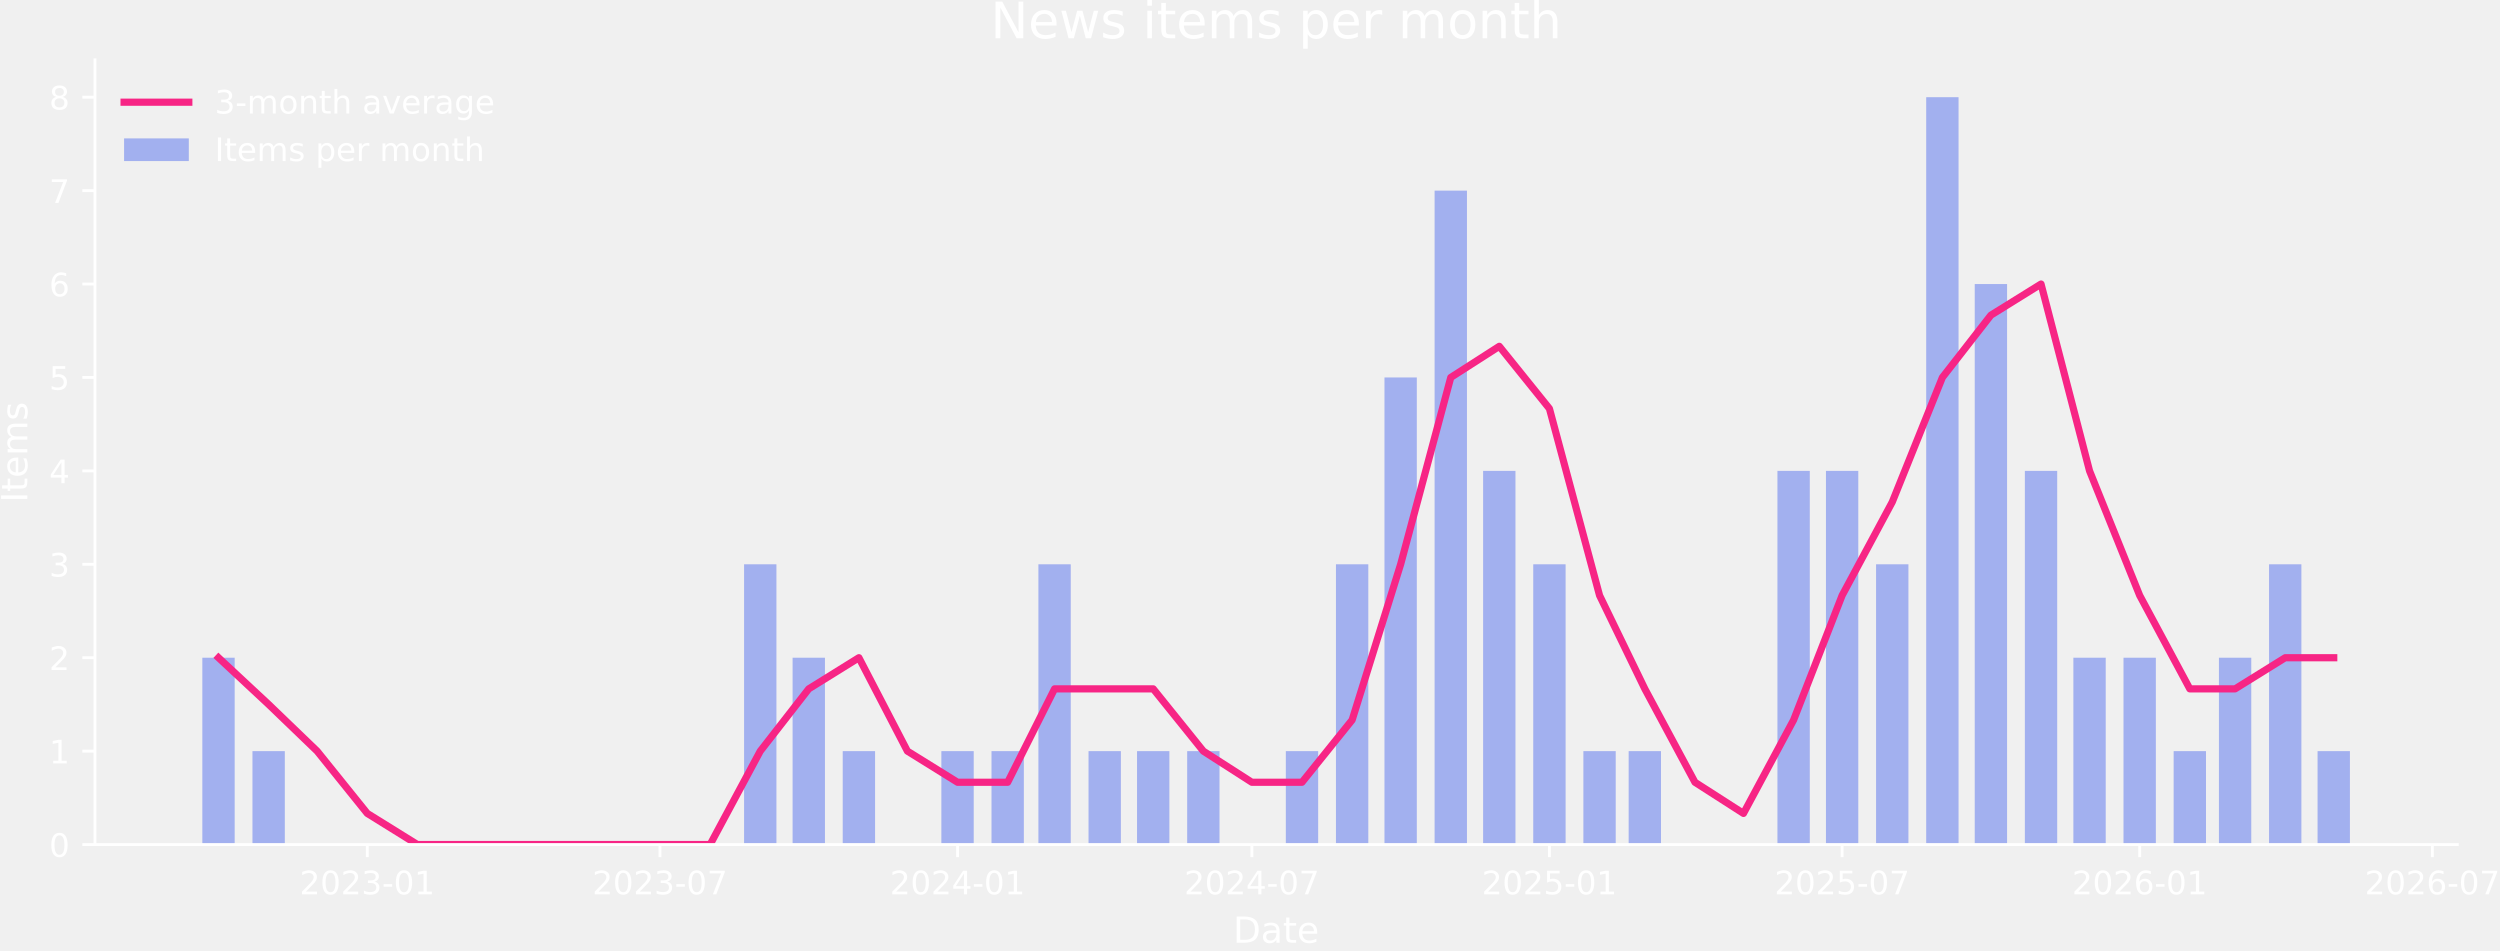
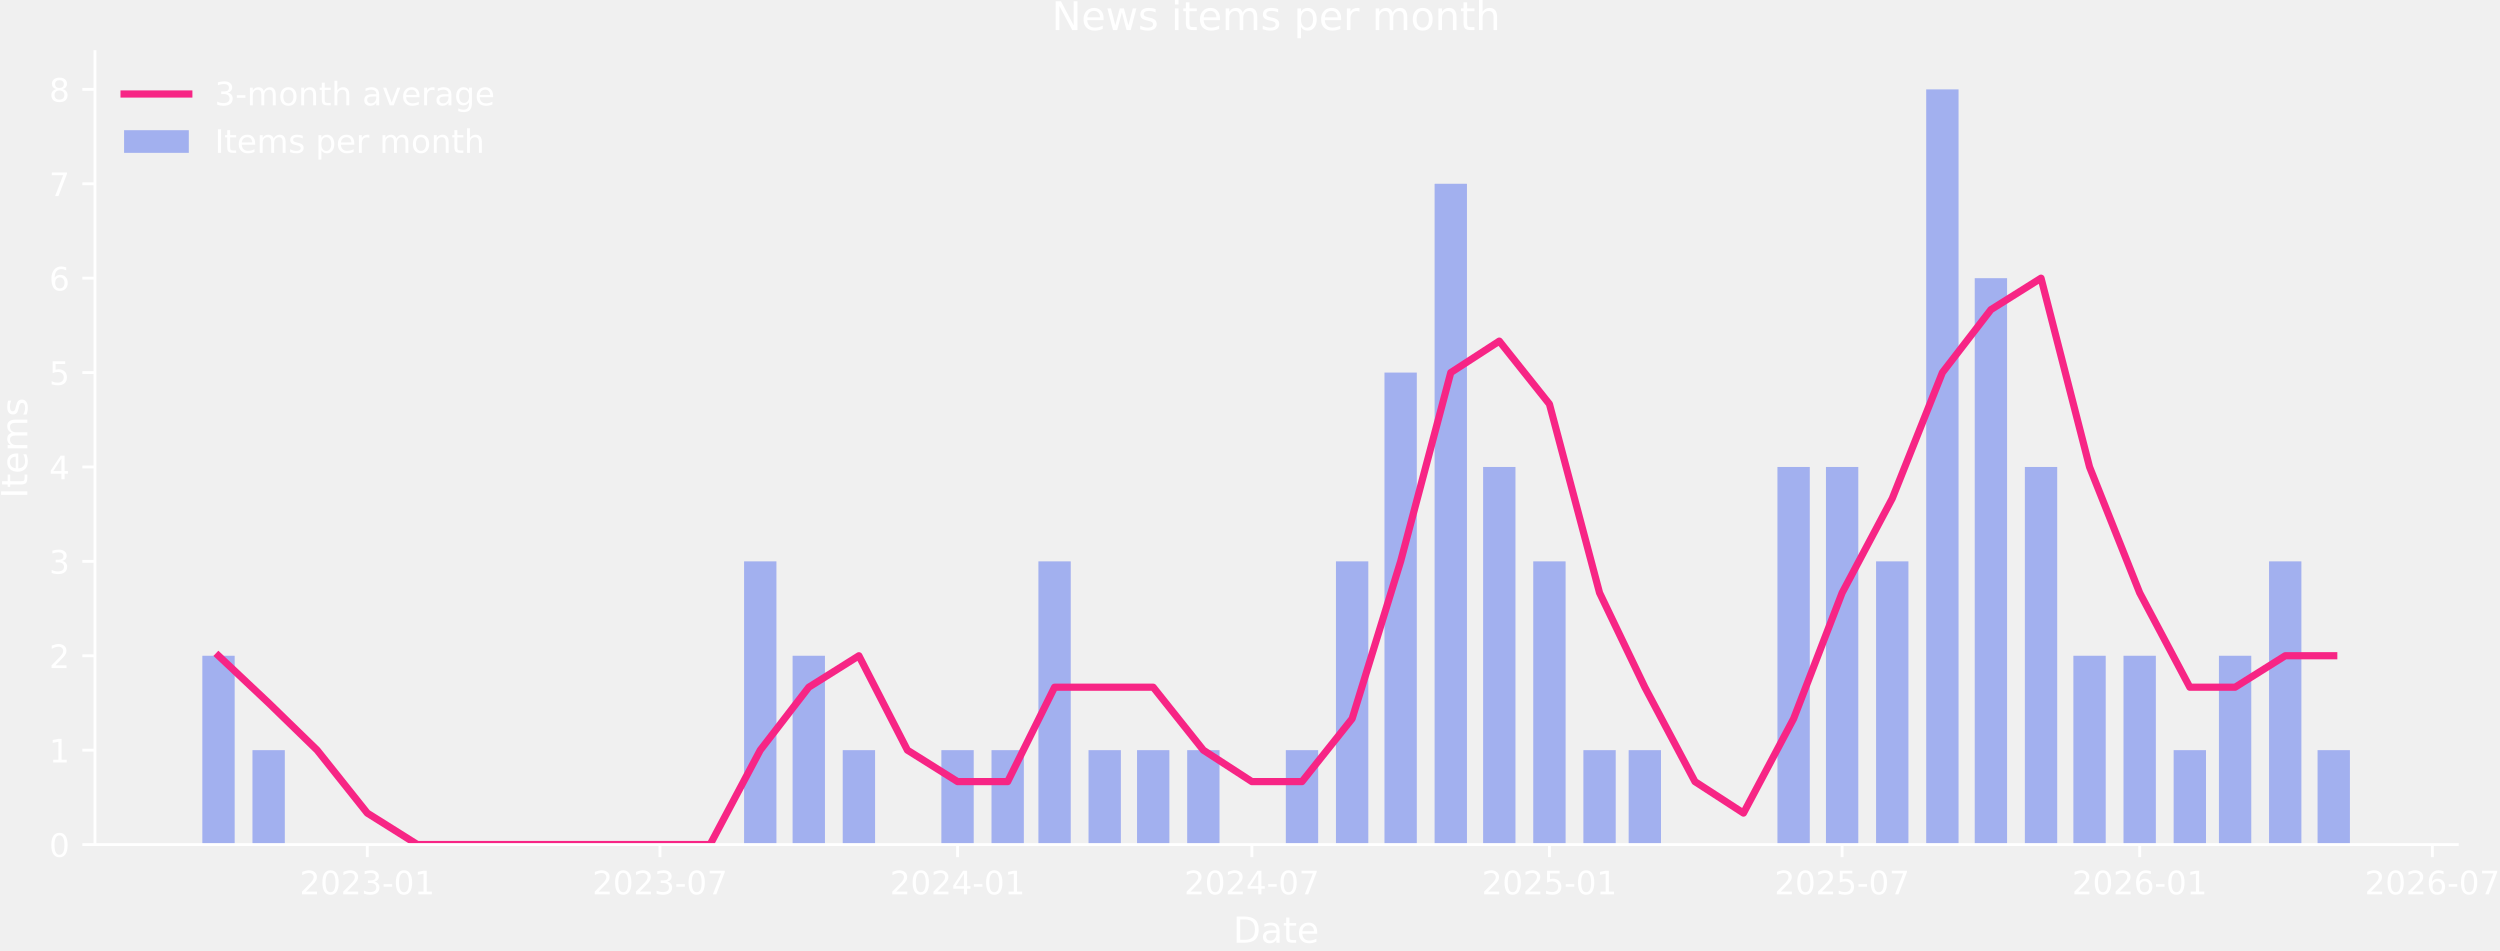
<svg xmlns="http://www.w3.org/2000/svg" xmlns:xlink="http://www.w3.org/1999/xlink" width="695.197pt" height="264.24pt" viewBox="0 0 695.197 264.24" version="1.1">
  <defs>
    <style type="text/css">*{stroke-linejoin: round; stroke-linecap: butt}</style>
  </defs>
  <g id="figure_1">
    <g id="patch_1">
      <path d="M 0 264.24  L 695.197 264.24  L 695.197 0  L 0 0  L 0 264.24  z " style="fill: none" />
    </g>
    <g id="axes_1">
      <g id="patch_2">
-         <path d="M 26.404 234.852  L 683.32 234.852  L 683.32 16.638  L 26.404 16.638  L 26.404 234.852  z " style="fill: none" />
+         <path d="M 26.404 234.852  L 683.32 234.852  L 683.32 14.358  L 26.404 14.358  L 26.404 234.852  z " style="fill: none" />
      </g>
      <g id="patch_3">
-         <path d="M 56.264 234.852  L 65.258 234.852  L 65.258 182.896  L 56.264 182.896  z " clip-path="url(#pa67374992a)" style="fill: #4361ee; opacity: 0.45" />
+         <path d="M 56.264 234.852  L 65.258 234.852  L 65.258 182.353  L 56.264 182.353  z " clip-path="url(#pbf06c75abb)" style="fill: #4361ee; opacity: 0.45" />
      </g>
      <g id="patch_4">
-         <path d="M 70.205 234.852  L 79.199 234.852  L 79.199 208.874  L 70.205 208.874  z " clip-path="url(#pa67374992a)" style="fill: #4361ee; opacity: 0.45" />
+         <path d="M 70.205 234.852  L 79.199 234.852  L 79.199 208.602  L 70.205 208.602  z " clip-path="url(#pbf06c75abb)" style="fill: #4361ee; opacity: 0.45" />
      </g>
      <g id="patch_5">
-         <path d="M 83.696 234.852  L 92.69 234.852  L 92.69 234.852  L 83.696 234.852  z " clip-path="url(#pa67374992a)" style="fill: #4361ee; opacity: 0.45" />
+         <path d="M 83.696 234.852  L 92.69 234.852  L 92.69 234.852  L 83.696 234.852  z " clip-path="url(#pbf06c75abb)" style="fill: #4361ee; opacity: 0.45" />
      </g>
      <g id="patch_6">
-         <path d="M 97.636 234.852  L 106.63 234.852  L 106.63 234.852  L 97.636 234.852  z " clip-path="url(#pa67374992a)" style="fill: #4361ee; opacity: 0.45" />
+         <path d="M 97.636 234.852  L 106.63 234.852  L 106.63 234.852  L 97.636 234.852  z " clip-path="url(#pbf06c75abb)" style="fill: #4361ee; opacity: 0.45" />
      </g>
      <g id="patch_7">
-         <path d="M 111.577 234.852  L 120.571 234.852  L 120.571 234.852  L 111.577 234.852  z " clip-path="url(#pa67374992a)" style="fill: #4361ee; opacity: 0.45" />
+         <path d="M 111.577 234.852  L 120.571 234.852  L 120.571 234.852  L 111.577 234.852  z " clip-path="url(#pbf06c75abb)" style="fill: #4361ee; opacity: 0.45" />
      </g>
      <g id="patch_8">
-         <path d="M 124.168 234.852  L 133.162 234.852  L 133.162 234.852  L 124.168 234.852  z " clip-path="url(#pa67374992a)" style="fill: #4361ee; opacity: 0.45" />
+         <path d="M 124.168 234.852  L 133.162 234.852  L 133.162 234.852  L 124.168 234.852  z " clip-path="url(#pbf06c75abb)" style="fill: #4361ee; opacity: 0.45" />
      </g>
      <g id="patch_9">
-         <path d="M 138.109 234.852  L 147.103 234.852  L 147.103 234.852  L 138.109 234.852  z " clip-path="url(#pa67374992a)" style="fill: #4361ee; opacity: 0.45" />
+         <path d="M 138.109 234.852  L 147.103 234.852  L 147.103 234.852  L 138.109 234.852  z " clip-path="url(#pbf06c75abb)" style="fill: #4361ee; opacity: 0.45" />
      </g>
      <g id="patch_10">
-         <path d="M 151.6 234.852  L 160.594 234.852  L 160.594 234.852  L 151.6 234.852  z " clip-path="url(#pa67374992a)" style="fill: #4361ee; opacity: 0.45" />
+         <path d="M 151.6 234.852  L 160.594 234.852  L 160.594 234.852  L 151.6 234.852  z " clip-path="url(#pbf06c75abb)" style="fill: #4361ee; opacity: 0.45" />
      </g>
      <g id="patch_11">
-         <path d="M 165.54 234.852  L 174.534 234.852  L 174.534 234.852  L 165.54 234.852  z " clip-path="url(#pa67374992a)" style="fill: #4361ee; opacity: 0.45" />
+         <path d="M 165.54 234.852  L 174.534 234.852  L 174.534 234.852  L 165.54 234.852  z " clip-path="url(#pbf06c75abb)" style="fill: #4361ee; opacity: 0.45" />
      </g>
      <g id="patch_12">
-         <path d="M 179.031 234.852  L 188.025 234.852  L 188.025 234.852  L 179.031 234.852  z " clip-path="url(#pa67374992a)" style="fill: #4361ee; opacity: 0.45" />
+         <path d="M 179.031 234.852  L 188.025 234.852  L 188.025 234.852  L 179.031 234.852  z " clip-path="url(#pbf06c75abb)" style="fill: #4361ee; opacity: 0.45" />
      </g>
      <g id="patch_13">
-         <path d="M 192.972 234.852  L 201.966 234.852  L 201.966 234.852  L 192.972 234.852  z " clip-path="url(#pa67374992a)" style="fill: #4361ee; opacity: 0.45" />
+         <path d="M 192.972 234.852  L 201.966 234.852  L 201.966 234.852  L 192.972 234.852  z " clip-path="url(#pbf06c75abb)" style="fill: #4361ee; opacity: 0.45" />
      </g>
      <g id="patch_14">
-         <path d="M 206.912 234.852  L 215.906 234.852  L 215.906 156.918  L 206.912 156.918  z " clip-path="url(#pa67374992a)" style="fill: #4361ee; opacity: 0.45" />
+         <path d="M 206.912 234.852  L 215.906 234.852  L 215.906 156.104  L 206.912 156.104  z " clip-path="url(#pbf06c75abb)" style="fill: #4361ee; opacity: 0.45" />
      </g>
      <g id="patch_15">
-         <path d="M 220.403 234.852  L 229.397 234.852  L 229.397 182.896  L 220.403 182.896  z " clip-path="url(#pa67374992a)" style="fill: #4361ee; opacity: 0.45" />
+         <path d="M 220.403 234.852  L 229.397 234.852  L 229.397 182.353  L 220.403 182.353  z " clip-path="url(#pbf06c75abb)" style="fill: #4361ee; opacity: 0.45" />
      </g>
      <g id="patch_16">
-         <path d="M 234.344 234.852  L 243.338 234.852  L 243.338 208.874  L 234.344 208.874  z " clip-path="url(#pa67374992a)" style="fill: #4361ee; opacity: 0.45" />
+         <path d="M 234.344 234.852  L 243.338 234.852  L 243.338 208.602  L 234.344 208.602  z " clip-path="url(#pbf06c75abb)" style="fill: #4361ee; opacity: 0.45" />
      </g>
      <g id="patch_17">
-         <path d="M 247.835 234.852  L 256.829 234.852  L 256.829 234.852  L 247.835 234.852  z " clip-path="url(#pa67374992a)" style="fill: #4361ee; opacity: 0.45" />
+         <path d="M 247.835 234.852  L 256.829 234.852  L 256.829 234.852  L 247.835 234.852  z " clip-path="url(#pbf06c75abb)" style="fill: #4361ee; opacity: 0.45" />
      </g>
      <g id="patch_18">
-         <path d="M 261.775 234.852  L 270.769 234.852  L 270.769 208.874  L 261.775 208.874  z " clip-path="url(#pa67374992a)" style="fill: #4361ee; opacity: 0.45" />
+         <path d="M 261.775 234.852  L 270.769 234.852  L 270.769 208.602  L 261.775 208.602  z " clip-path="url(#pbf06c75abb)" style="fill: #4361ee; opacity: 0.45" />
      </g>
      <g id="patch_19">
-         <path d="M 275.716 234.852  L 284.71 234.852  L 284.71 208.874  L 275.716 208.874  z " clip-path="url(#pa67374992a)" style="fill: #4361ee; opacity: 0.45" />
+         <path d="M 275.716 234.852  L 284.71 234.852  L 284.71 208.602  L 275.716 208.602  z " clip-path="url(#pbf06c75abb)" style="fill: #4361ee; opacity: 0.45" />
      </g>
      <g id="patch_20">
-         <path d="M 288.757 234.852  L 297.751 234.852  L 297.751 156.918  L 288.757 156.918  z " clip-path="url(#pa67374992a)" style="fill: #4361ee; opacity: 0.45" />
+         <path d="M 288.757 234.852  L 297.751 234.852  L 297.751 156.104  L 288.757 156.104  z " clip-path="url(#pbf06c75abb)" style="fill: #4361ee; opacity: 0.45" />
      </g>
      <g id="patch_21">
-         <path d="M 302.698 234.852  L 311.692 234.852  L 311.692 208.874  L 302.698 208.874  z " clip-path="url(#pa67374992a)" style="fill: #4361ee; opacity: 0.45" />
+         <path d="M 302.698 234.852  L 311.692 234.852  L 311.692 208.602  L 302.698 208.602  z " clip-path="url(#pbf06c75abb)" style="fill: #4361ee; opacity: 0.45" />
      </g>
      <g id="patch_22">
-         <path d="M 316.188 234.852  L 325.182 234.852  L 325.182 208.874  L 316.188 208.874  z " clip-path="url(#pa67374992a)" style="fill: #4361ee; opacity: 0.45" />
+         <path d="M 316.188 234.852  L 325.182 234.852  L 325.182 208.602  L 316.188 208.602  z " clip-path="url(#pbf06c75abb)" style="fill: #4361ee; opacity: 0.45" />
      </g>
      <g id="patch_23">
-         <path d="M 330.129 234.852  L 339.123 234.852  L 339.123 208.874  L 330.129 208.874  z " clip-path="url(#pa67374992a)" style="fill: #4361ee; opacity: 0.45" />
+         <path d="M 330.129 234.852  L 339.123 234.852  L 339.123 208.602  L 330.129 208.602  z " clip-path="url(#pbf06c75abb)" style="fill: #4361ee; opacity: 0.45" />
      </g>
      <g id="patch_24">
-         <path d="M 343.62 234.852  L 352.614 234.852  L 352.614 234.852  L 343.62 234.852  z " clip-path="url(#pa67374992a)" style="fill: #4361ee; opacity: 0.45" />
+         <path d="M 343.62 234.852  L 352.614 234.852  L 352.614 234.852  L 343.62 234.852  z " clip-path="url(#pbf06c75abb)" style="fill: #4361ee; opacity: 0.45" />
      </g>
      <g id="patch_25">
-         <path d="M 357.56 234.852  L 366.554 234.852  L 366.554 208.874  L 357.56 208.874  z " clip-path="url(#pa67374992a)" style="fill: #4361ee; opacity: 0.45" />
+         <path d="M 357.56 234.852  L 366.554 234.852  L 366.554 208.602  L 357.56 208.602  z " clip-path="url(#pbf06c75abb)" style="fill: #4361ee; opacity: 0.45" />
      </g>
      <g id="patch_26">
-         <path d="M 371.501 234.852  L 380.495 234.852  L 380.495 156.918  L 371.501 156.918  z " clip-path="url(#pa67374992a)" style="fill: #4361ee; opacity: 0.45" />
+         <path d="M 371.501 234.852  L 380.495 234.852  L 380.495 156.104  L 371.501 156.104  z " clip-path="url(#pbf06c75abb)" style="fill: #4361ee; opacity: 0.45" />
      </g>
      <g id="patch_27">
-         <path d="M 384.992 234.852  L 393.986 234.852  L 393.986 104.962  L 384.992 104.962  z " clip-path="url(#pa67374992a)" style="fill: #4361ee; opacity: 0.45" />
+         <path d="M 384.992 234.852  L 393.986 234.852  L 393.986 103.606  L 384.992 103.606  z " clip-path="url(#pbf06c75abb)" style="fill: #4361ee; opacity: 0.45" />
      </g>
      <g id="patch_28">
-         <path d="M 398.933 234.852  L 407.926 234.852  L 407.926 53.007  L 398.933 53.007  z " clip-path="url(#pa67374992a)" style="fill: #4361ee; opacity: 0.45" />
+         <path d="M 398.933 234.852  L 407.926 234.852  L 407.926 51.107  L 398.933 51.107  z " clip-path="url(#pbf06c75abb)" style="fill: #4361ee; opacity: 0.45" />
      </g>
      <g id="patch_29">
-         <path d="M 412.423 234.852  L 421.417 234.852  L 421.417 130.94  L 412.423 130.94  z " clip-path="url(#pa67374992a)" style="fill: #4361ee; opacity: 0.45" />
+         <path d="M 412.423 234.852  L 421.417 234.852  L 421.417 129.855  L 412.423 129.855  z " clip-path="url(#pbf06c75abb)" style="fill: #4361ee; opacity: 0.45" />
      </g>
      <g id="patch_30">
-         <path d="M 426.364 234.852  L 435.358 234.852  L 435.358 156.918  L 426.364 156.918  z " clip-path="url(#pa67374992a)" style="fill: #4361ee; opacity: 0.45" />
+         <path d="M 426.364 234.852  L 435.358 234.852  L 435.358 156.104  L 426.364 156.104  z " clip-path="url(#pbf06c75abb)" style="fill: #4361ee; opacity: 0.45" />
      </g>
      <g id="patch_31">
-         <path d="M 440.305 234.852  L 449.298 234.852  L 449.298 208.874  L 440.305 208.874  z " clip-path="url(#pa67374992a)" style="fill: #4361ee; opacity: 0.45" />
+         <path d="M 440.305 234.852  L 449.298 234.852  L 449.298 208.602  L 440.305 208.602  z " clip-path="url(#pbf06c75abb)" style="fill: #4361ee; opacity: 0.45" />
      </g>
      <g id="patch_32">
-         <path d="M 452.896 234.852  L 461.89 234.852  L 461.89 208.874  L 452.896 208.874  z " clip-path="url(#pa67374992a)" style="fill: #4361ee; opacity: 0.45" />
+         <path d="M 452.896 234.852  L 461.89 234.852  L 461.89 208.602  L 452.896 208.602  z " clip-path="url(#pbf06c75abb)" style="fill: #4361ee; opacity: 0.45" />
      </g>
      <g id="patch_33">
-         <path d="M 466.837 234.852  L 475.831 234.852  L 475.831 234.852  L 466.837 234.852  z " clip-path="url(#pa67374992a)" style="fill: #4361ee; opacity: 0.45" />
+         <path d="M 466.837 234.852  L 475.831 234.852  L 475.831 234.852  L 466.837 234.852  z " clip-path="url(#pbf06c75abb)" style="fill: #4361ee; opacity: 0.45" />
      </g>
      <g id="patch_34">
-         <path d="M 480.327 234.852  L 489.321 234.852  L 489.321 234.852  L 480.327 234.852  z " clip-path="url(#pa67374992a)" style="fill: #4361ee; opacity: 0.45" />
+         <path d="M 480.327 234.852  L 489.321 234.852  L 489.321 234.852  L 480.327 234.852  z " clip-path="url(#pbf06c75abb)" style="fill: #4361ee; opacity: 0.45" />
      </g>
      <g id="patch_35">
-         <path d="M 494.268 234.852  L 503.262 234.852  L 503.262 130.94  L 494.268 130.94  z " clip-path="url(#pa67374992a)" style="fill: #4361ee; opacity: 0.45" />
+         <path d="M 494.268 234.852  L 503.262 234.852  L 503.262 129.855  L 494.268 129.855  z " clip-path="url(#pbf06c75abb)" style="fill: #4361ee; opacity: 0.45" />
      </g>
      <g id="patch_36">
-         <path d="M 507.759 234.852  L 516.753 234.852  L 516.753 130.94  L 507.759 130.94  z " clip-path="url(#pa67374992a)" style="fill: #4361ee; opacity: 0.45" />
+         <path d="M 507.759 234.852  L 516.753 234.852  L 516.753 129.855  L 507.759 129.855  z " clip-path="url(#pbf06c75abb)" style="fill: #4361ee; opacity: 0.45" />
      </g>
      <g id="patch_37">
-         <path d="M 521.7 234.852  L 530.693 234.852  L 530.693 156.918  L 521.7 156.918  z " clip-path="url(#pa67374992a)" style="fill: #4361ee; opacity: 0.45" />
+         <path d="M 521.7 234.852  L 530.693 234.852  L 530.693 156.104  L 521.7 156.104  z " clip-path="url(#pbf06c75abb)" style="fill: #4361ee; opacity: 0.45" />
      </g>
      <g id="patch_38">
-         <path d="M 535.64 234.852  L 544.634 234.852  L 544.634 27.029  L 535.64 27.029  z " clip-path="url(#pa67374992a)" style="fill: #4361ee; opacity: 0.45" />
+         <path d="M 535.64 234.852  L 544.634 234.852  L 544.634 24.858  L 535.64 24.858  z " clip-path="url(#pbf06c75abb)" style="fill: #4361ee; opacity: 0.45" />
      </g>
      <g id="patch_39">
-         <path d="M 549.131 234.852  L 558.125 234.852  L 558.125 78.985  L 549.131 78.985  z " clip-path="url(#pa67374992a)" style="fill: #4361ee; opacity: 0.45" />
+         <path d="M 549.131 234.852  L 558.125 234.852  L 558.125 77.356  L 549.131 77.356  z " clip-path="url(#pbf06c75abb)" style="fill: #4361ee; opacity: 0.45" />
      </g>
      <g id="patch_40">
-         <path d="M 563.072 234.852  L 572.065 234.852  L 572.065 130.94  L 563.072 130.94  z " clip-path="url(#pa67374992a)" style="fill: #4361ee; opacity: 0.45" />
+         <path d="M 563.072 234.852  L 572.065 234.852  L 572.065 129.855  L 563.072 129.855  z " clip-path="url(#pbf06c75abb)" style="fill: #4361ee; opacity: 0.45" />
      </g>
      <g id="patch_41">
-         <path d="M 576.562 234.852  L 585.556 234.852  L 585.556 182.896  L 576.562 182.896  z " clip-path="url(#pa67374992a)" style="fill: #4361ee; opacity: 0.45" />
+         <path d="M 576.562 234.852  L 585.556 234.852  L 585.556 182.353  L 576.562 182.353  z " clip-path="url(#pbf06c75abb)" style="fill: #4361ee; opacity: 0.45" />
      </g>
      <g id="patch_42">
-         <path d="M 590.503 234.852  L 599.497 234.852  L 599.497 182.896  L 590.503 182.896  z " clip-path="url(#pa67374992a)" style="fill: #4361ee; opacity: 0.45" />
+         <path d="M 590.503 234.852  L 599.497 234.852  L 599.497 182.353  L 590.503 182.353  z " clip-path="url(#pbf06c75abb)" style="fill: #4361ee; opacity: 0.45" />
      </g>
      <g id="patch_43">
-         <path d="M 604.444 234.852  L 613.438 234.852  L 613.438 208.874  L 604.444 208.874  z " clip-path="url(#pa67374992a)" style="fill: #4361ee; opacity: 0.45" />
+         <path d="M 604.444 234.852  L 613.438 234.852  L 613.438 208.602  L 604.444 208.602  z " clip-path="url(#pbf06c75abb)" style="fill: #4361ee; opacity: 0.45" />
      </g>
      <g id="patch_44">
-         <path d="M 617.035 234.852  L 626.029 234.852  L 626.029 182.896  L 617.035 182.896  z " clip-path="url(#pa67374992a)" style="fill: #4361ee; opacity: 0.45" />
+         <path d="M 617.035 234.852  L 626.029 234.852  L 626.029 182.353  L 617.035 182.353  z " clip-path="url(#pbf06c75abb)" style="fill: #4361ee; opacity: 0.45" />
      </g>
      <g id="patch_45">
-         <path d="M 630.976 234.852  L 639.97 234.852  L 639.97 156.918  L 630.976 156.918  z " clip-path="url(#pa67374992a)" style="fill: #4361ee; opacity: 0.45" />
+         <path d="M 630.976 234.852  L 639.97 234.852  L 639.97 156.104  L 630.976 156.104  z " clip-path="url(#pbf06c75abb)" style="fill: #4361ee; opacity: 0.45" />
      </g>
      <g id="patch_46">
-         <path d="M 644.467 234.852  L 653.46 234.852  L 653.46 208.874  L 644.467 208.874  z " clip-path="url(#pa67374992a)" style="fill: #4361ee; opacity: 0.45" />
+         <path d="M 644.467 234.852  L 653.46 234.852  L 653.46 208.602  L 644.467 208.602  z " clip-path="url(#pbf06c75abb)" style="fill: #4361ee; opacity: 0.45" />
      </g>
      <g id="matplotlib.axis_1">
        <g id="xtick_1">
          <g id="line2d_1">
            <defs>
-               <path id="m5668618962" d="M 0 0  L 0 3.5  " style="stroke: #ffffff; stroke-width: 0.8" />
+               <path id="m6de04a0797" d="M 0 0  L 0 3.5  " style="stroke: #ffffff; stroke-width: 0.8" />
            </defs>
            <g>
-               <use xlink:href="#m5668618962" x="102.133" y="234.852" style="fill: #ffffff; stroke: #ffffff; stroke-width: 0.8" />
+               <use xlink:href="#m6de04a0797" x="102.133" y="234.852" style="fill: #ffffff; stroke: #ffffff; stroke-width: 0.8" />
            </g>
          </g>
          <g id="text_1">
            <text style="font-size: 9px; font-family: 'DejaVu Sans', 'Liberation Sans', 'Noto Sans', 'FreeSans', sans-serif; text-anchor: middle; fill: #ffffff" x="102.133" y="248.69" transform="rotate(-0 102.1332 248.6902)">2023-01</text>
          </g>
        </g>
        <g id="xtick_2">
          <g id="line2d_2">
            <g>
-               <use xlink:href="#m5668618962" x="183.528" y="234.852" style="fill: #ffffff; stroke: #ffffff; stroke-width: 0.8" />
+               <use xlink:href="#m6de04a0797" x="183.528" y="234.852" style="fill: #ffffff; stroke: #ffffff; stroke-width: 0.8" />
            </g>
          </g>
          <g id="text_2">
            <text style="font-size: 9px; font-family: 'DejaVu Sans', 'Liberation Sans', 'Noto Sans', 'FreeSans', sans-serif; text-anchor: middle; fill: #ffffff" x="183.528" y="248.69" transform="rotate(-0 183.5282 248.6902)">2023-07</text>
          </g>
        </g>
        <g id="xtick_3">
          <g id="line2d_3">
            <g>
-               <use xlink:href="#m5668618962" x="266.272" y="234.852" style="fill: #ffffff; stroke: #ffffff; stroke-width: 0.8" />
+               <use xlink:href="#m6de04a0797" x="266.272" y="234.852" style="fill: #ffffff; stroke: #ffffff; stroke-width: 0.8" />
            </g>
          </g>
          <g id="text_3">
            <text style="font-size: 9px; font-family: 'DejaVu Sans', 'Liberation Sans', 'Noto Sans', 'FreeSans', sans-serif; text-anchor: middle; fill: #ffffff" x="266.272" y="248.69" transform="rotate(-0 266.2722 248.6902)">2024-01</text>
          </g>
        </g>
        <g id="xtick_4">
          <g id="line2d_4">
            <g>
-               <use xlink:href="#m5668618962" x="348.117" y="234.852" style="fill: #ffffff; stroke: #ffffff; stroke-width: 0.8" />
+               <use xlink:href="#m6de04a0797" x="348.117" y="234.852" style="fill: #ffffff; stroke: #ffffff; stroke-width: 0.8" />
            </g>
          </g>
          <g id="text_4">
            <text style="font-size: 9px; font-family: 'DejaVu Sans', 'Liberation Sans', 'Noto Sans', 'FreeSans', sans-serif; text-anchor: middle; fill: #ffffff" x="348.117" y="248.69" transform="rotate(-0 348.1169 248.6902)">2024-07</text>
          </g>
        </g>
        <g id="xtick_5">
          <g id="line2d_5">
            <g>
-               <use xlink:href="#m5668618962" x="430.861" y="234.852" style="fill: #ffffff; stroke: #ffffff; stroke-width: 0.8" />
+               <use xlink:href="#m6de04a0797" x="430.861" y="234.852" style="fill: #ffffff; stroke: #ffffff; stroke-width: 0.8" />
            </g>
          </g>
          <g id="text_5">
            <text style="font-size: 9px; font-family: 'DejaVu Sans', 'Liberation Sans', 'Noto Sans', 'FreeSans', sans-serif; text-anchor: middle; fill: #ffffff" x="430.861" y="248.69" transform="rotate(-0 430.8609 248.6902)">2025-01</text>
          </g>
        </g>
        <g id="xtick_6">
          <g id="line2d_6">
            <g>
-               <use xlink:href="#m5668618962" x="512.256" y="234.852" style="fill: #ffffff; stroke: #ffffff; stroke-width: 0.8" />
+               <use xlink:href="#m6de04a0797" x="512.256" y="234.852" style="fill: #ffffff; stroke: #ffffff; stroke-width: 0.8" />
            </g>
          </g>
          <g id="text_6">
            <text style="font-size: 9px; font-family: 'DejaVu Sans', 'Liberation Sans', 'Noto Sans', 'FreeSans', sans-serif; text-anchor: middle; fill: #ffffff" x="512.256" y="248.69" transform="rotate(-0 512.2559 248.6902)">2025-07</text>
          </g>
        </g>
        <g id="xtick_7">
          <g id="line2d_7">
            <g>
-               <use xlink:href="#m5668618962" x="595" y="234.852" style="fill: #ffffff; stroke: #ffffff; stroke-width: 0.8" />
+               <use xlink:href="#m6de04a0797" x="595" y="234.852" style="fill: #ffffff; stroke: #ffffff; stroke-width: 0.8" />
            </g>
          </g>
          <g id="text_7">
            <text style="font-size: 9px; font-family: 'DejaVu Sans', 'Liberation Sans', 'Noto Sans', 'FreeSans', sans-serif; text-anchor: middle; fill: #ffffff" x="595" y="248.69" transform="rotate(-0 595 248.6902)">2026-01</text>
          </g>
        </g>
        <g id="xtick_8">
          <g id="line2d_8">
            <g>
-               <use xlink:href="#m5668618962" x="676.395" y="234.852" style="fill: #ffffff; stroke: #ffffff; stroke-width: 0.8" />
+               <use xlink:href="#m6de04a0797" x="676.395" y="234.852" style="fill: #ffffff; stroke: #ffffff; stroke-width: 0.8" />
            </g>
          </g>
          <g id="text_8">
            <text style="font-size: 9px; font-family: 'DejaVu Sans', 'Liberation Sans', 'Noto Sans', 'FreeSans', sans-serif; text-anchor: middle; fill: #ffffff" x="676.395" y="248.69" transform="rotate(-0 676.3949 248.6902)">2026-07</text>
          </g>
        </g>
        <g id="text_9">
          <text style="font-size: 10px; font-family: 'DejaVu Sans', 'Liberation Sans', 'Noto Sans', 'FreeSans', sans-serif; text-anchor: middle; fill: #ffffff" x="354.862" y="262.16" transform="rotate(-0 354.8623 262.1603)">Date</text>
        </g>
      </g>
      <g id="matplotlib.axis_2">
        <g id="ytick_1">
          <g id="line2d_9">
            <defs>
-               <path id="m0ae6b7ec4c" d="M 0 0  L -3.5 0  " style="stroke: #ffffff; stroke-width: 0.8" />
+               <path id="mfab6315efd" d="M 0 0  L -3.5 0  " style="stroke: #ffffff; stroke-width: 0.8" />
            </defs>
            <g>
-               <use xlink:href="#m0ae6b7ec4c" x="26.404" y="234.852" style="fill: #ffffff; stroke: #ffffff; stroke-width: 0.8" />
+               <use xlink:href="#mfab6315efd" x="26.404" y="234.852" style="fill: #ffffff; stroke: #ffffff; stroke-width: 0.8" />
            </g>
          </g>
          <g id="text_10">
            <text style="font-size: 9px; font-family: 'DejaVu Sans', 'Liberation Sans', 'Noto Sans', 'FreeSans', sans-serif; text-anchor: end; fill: #ffffff" x="19.404" y="238.271" transform="rotate(-0 19.40438 238.2709)">0</text>
          </g>
        </g>
        <g id="ytick_2">
          <g id="line2d_10">
            <g>
-               <use xlink:href="#m0ae6b7ec4c" x="26.404" y="208.874" style="fill: #ffffff; stroke: #ffffff; stroke-width: 0.8" />
+               <use xlink:href="#mfab6315efd" x="26.404" y="208.602" style="fill: #ffffff; stroke: #ffffff; stroke-width: 0.8" />
            </g>
          </g>
          <g id="text_11">
-             <text style="font-size: 9px; font-family: 'DejaVu Sans', 'Liberation Sans', 'Noto Sans', 'FreeSans', sans-serif; text-anchor: end; fill: #ffffff" x="19.404" y="212.293" transform="rotate(-0 19.40438 212.293)">1</text>
+             <text style="font-size: 9px; font-family: 'DejaVu Sans', 'Liberation Sans', 'Noto Sans', 'FreeSans', sans-serif; text-anchor: end; fill: #ffffff" x="19.404" y="212.022" transform="rotate(-0 19.40438 212.0217)">1</text>
          </g>
        </g>
        <g id="ytick_3">
          <g id="line2d_11">
            <g>
-               <use xlink:href="#m0ae6b7ec4c" x="26.404" y="182.896" style="fill: #ffffff; stroke: #ffffff; stroke-width: 0.8" />
+               <use xlink:href="#mfab6315efd" x="26.404" y="182.353" style="fill: #ffffff; stroke: #ffffff; stroke-width: 0.8" />
            </g>
          </g>
          <g id="text_12">
-             <text style="font-size: 9px; font-family: 'DejaVu Sans', 'Liberation Sans', 'Noto Sans', 'FreeSans', sans-serif; text-anchor: end; fill: #ffffff" x="19.404" y="186.315" transform="rotate(-0 19.40438 186.3152)">2</text>
+             <text style="font-size: 9px; font-family: 'DejaVu Sans', 'Liberation Sans', 'Noto Sans', 'FreeSans', sans-serif; text-anchor: end; fill: #ffffff" x="19.404" y="185.772" transform="rotate(-0 19.40438 185.7725)">2</text>
          </g>
        </g>
        <g id="ytick_4">
          <g id="line2d_12">
            <g>
-               <use xlink:href="#m0ae6b7ec4c" x="26.404" y="156.918" style="fill: #ffffff; stroke: #ffffff; stroke-width: 0.8" />
+               <use xlink:href="#mfab6315efd" x="26.404" y="156.104" style="fill: #ffffff; stroke: #ffffff; stroke-width: 0.8" />
            </g>
          </g>
          <g id="text_13">
-             <text style="font-size: 9px; font-family: 'DejaVu Sans', 'Liberation Sans', 'Noto Sans', 'FreeSans', sans-serif; text-anchor: end; fill: #ffffff" x="19.404" y="160.337" transform="rotate(-0 19.40438 160.3374)">3</text>
+             <text style="font-size: 9px; font-family: 'DejaVu Sans', 'Liberation Sans', 'Noto Sans', 'FreeSans', sans-serif; text-anchor: end; fill: #ffffff" x="19.404" y="159.523" transform="rotate(-0 19.40438 159.5233)">3</text>
          </g>
        </g>
        <g id="ytick_5">
          <g id="line2d_13">
            <g>
-               <use xlink:href="#m0ae6b7ec4c" x="26.404" y="130.94" style="fill: #ffffff; stroke: #ffffff; stroke-width: 0.8" />
+               <use xlink:href="#mfab6315efd" x="26.404" y="129.855" style="fill: #ffffff; stroke: #ffffff; stroke-width: 0.8" />
            </g>
          </g>
          <g id="text_14">
-             <text style="font-size: 9px; font-family: 'DejaVu Sans', 'Liberation Sans', 'Noto Sans', 'FreeSans', sans-serif; text-anchor: end; fill: #ffffff" x="19.404" y="134.36" transform="rotate(-0 19.40438 134.3596)">4</text>
+             <text style="font-size: 9px; font-family: 'DejaVu Sans', 'Liberation Sans', 'Noto Sans', 'FreeSans', sans-serif; text-anchor: end; fill: #ffffff" x="19.404" y="133.274" transform="rotate(-0 19.40438 133.2741)">4</text>
          </g>
        </g>
        <g id="ytick_6">
          <g id="line2d_14">
            <g>
-               <use xlink:href="#m0ae6b7ec4c" x="26.404" y="104.962" style="fill: #ffffff; stroke: #ffffff; stroke-width: 0.8" />
+               <use xlink:href="#mfab6315efd" x="26.404" y="103.606" style="fill: #ffffff; stroke: #ffffff; stroke-width: 0.8" />
            </g>
          </g>
          <g id="text_15">
-             <text style="font-size: 9px; font-family: 'DejaVu Sans', 'Liberation Sans', 'Noto Sans', 'FreeSans', sans-serif; text-anchor: end; fill: #ffffff" x="19.404" y="108.382" transform="rotate(-0 19.40438 108.3817)">5</text>
+             <text style="font-size: 9px; font-family: 'DejaVu Sans', 'Liberation Sans', 'Noto Sans', 'FreeSans', sans-serif; text-anchor: end; fill: #ffffff" x="19.404" y="107.025" transform="rotate(-0 19.40438 107.0249)">5</text>
          </g>
        </g>
        <g id="ytick_7">
          <g id="line2d_15">
            <g>
-               <use xlink:href="#m0ae6b7ec4c" x="26.404" y="78.985" style="fill: #ffffff; stroke: #ffffff; stroke-width: 0.8" />
+               <use xlink:href="#mfab6315efd" x="26.404" y="77.356" style="fill: #ffffff; stroke: #ffffff; stroke-width: 0.8" />
            </g>
          </g>
          <g id="text_16">
-             <text style="font-size: 9px; font-family: 'DejaVu Sans', 'Liberation Sans', 'Noto Sans', 'FreeSans', sans-serif; text-anchor: end; fill: #ffffff" x="19.404" y="82.404" transform="rotate(-0 19.40438 82.4039)">6</text>
+             <text style="font-size: 9px; font-family: 'DejaVu Sans', 'Liberation Sans', 'Noto Sans', 'FreeSans', sans-serif; text-anchor: end; fill: #ffffff" x="19.404" y="80.776" transform="rotate(-0 19.40438 80.77566)">6</text>
          </g>
        </g>
        <g id="ytick_8">
          <g id="line2d_16">
            <g>
-               <use xlink:href="#m0ae6b7ec4c" x="26.404" y="53.007" style="fill: #ffffff; stroke: #ffffff; stroke-width: 0.8" />
+               <use xlink:href="#mfab6315efd" x="26.404" y="51.107" style="fill: #ffffff; stroke: #ffffff; stroke-width: 0.8" />
            </g>
          </g>
          <g id="text_17">
-             <text style="font-size: 9px; font-family: 'DejaVu Sans', 'Liberation Sans', 'Noto Sans', 'FreeSans', sans-serif; text-anchor: end; fill: #ffffff" x="19.404" y="56.426" transform="rotate(-0 19.40438 56.42607)">7</text>
+             <text style="font-size: 9px; font-family: 'DejaVu Sans', 'Liberation Sans', 'Noto Sans', 'FreeSans', sans-serif; text-anchor: end; fill: #ffffff" x="19.404" y="54.526" transform="rotate(-0 19.40438 54.52646)">7</text>
          </g>
        </g>
        <g id="ytick_9">
          <g id="line2d_17">
            <g>
-               <use xlink:href="#m0ae6b7ec4c" x="26.404" y="27.029" style="fill: #ffffff; stroke: #ffffff; stroke-width: 0.8" />
+               <use xlink:href="#mfab6315efd" x="26.404" y="24.858" style="fill: #ffffff; stroke: #ffffff; stroke-width: 0.8" />
            </g>
          </g>
          <g id="text_18">
-             <text style="font-size: 9px; font-family: 'DejaVu Sans', 'Liberation Sans', 'Noto Sans', 'FreeSans', sans-serif; text-anchor: end; fill: #ffffff" x="19.404" y="30.448" transform="rotate(-0 19.40438 30.44824)">8</text>
+             <text style="font-size: 9px; font-family: 'DejaVu Sans', 'Liberation Sans', 'Noto Sans', 'FreeSans', sans-serif; text-anchor: end; fill: #ffffff" x="19.404" y="28.277" transform="rotate(-0 19.40438 28.27726)">8</text>
          </g>
        </g>
        <g id="text_19">
-           <text style="font-size: 10px; font-family: 'DejaVu Sans', 'Liberation Sans', 'Noto Sans', 'FreeSans', sans-serif; text-anchor: middle; fill: #ffffff" x="7.598" y="125.745" transform="rotate(-90 7.598438 125.7447)">Items</text>
+           <text style="font-size: 10px; font-family: 'DejaVu Sans', 'Liberation Sans', 'Noto Sans', 'FreeSans', sans-serif; text-anchor: middle; fill: #ffffff" x="7.598" y="124.605" transform="rotate(-90 7.598438 124.6049)">Items</text>
        </g>
      </g>
      <g id="line2d_18">
-         <path d="M 60.761 182.896  L 74.702 195.885  L 88.193 208.874  L 102.133 226.192  L 116.074 234.852  L 128.665 234.852  L 142.606 234.852  L 156.097 234.852  L 170.037 234.852  L 183.528 234.852  L 197.469 234.852  L 211.409 208.874  L 224.9 191.555  L 238.841 182.896  L 252.332 208.874  L 266.272 217.533  L 280.213 217.533  L 293.254 191.555  L 307.195 191.555  L 320.685 191.555  L 334.626 208.874  L 348.117 217.533  L 362.057 217.533  L 375.998 200.214  L 389.489 156.918  L 403.429 104.962  L 416.92 96.303  L 430.861 113.622  L 444.802 165.577  L 457.393 191.555  L 471.334 217.533  L 484.824 226.192  L 498.765 200.214  L 512.256 165.577  L 526.196 139.6  L 540.137 104.962  L 553.628 87.644  L 567.569 78.985  L 581.059 130.94  L 595 165.577  L 608.941 191.555  L 621.532 191.555  L 635.473 182.896  L 648.963 182.896  " clip-path="url(#pa67374992a)" style="fill: none; stroke: #f72585; stroke-width: 2; stroke-linecap: square" />
+         <path d="M 60.761 182.353  L 74.702 195.478  L 88.193 208.602  L 102.133 226.102  L 116.074 234.852  L 128.665 234.852  L 142.606 234.852  L 156.097 234.852  L 170.037 234.852  L 183.528 234.852  L 197.469 234.852  L 211.409 208.602  L 224.9 191.103  L 238.841 182.353  L 252.332 208.602  L 266.272 217.352  L 280.213 217.352  L 293.254 191.103  L 307.195 191.103  L 320.685 191.103  L 334.626 208.602  L 348.117 217.352  L 362.057 217.352  L 375.998 199.853  L 389.489 156.104  L 403.429 103.606  L 416.92 94.856  L 430.861 112.355  L 444.802 164.854  L 457.393 191.103  L 471.334 217.352  L 484.824 226.102  L 498.765 199.853  L 512.256 164.854  L 526.196 138.604  L 540.137 103.606  L 553.628 86.106  L 567.569 77.356  L 581.059 129.855  L 595 164.854  L 608.941 191.103  L 621.532 191.103  L 635.473 182.353  L 648.963 182.353  " clip-path="url(#pbf06c75abb)" style="fill: none; stroke: #f72585; stroke-width: 2; stroke-linecap: square" />
      </g>
      <g id="patch_47">
-         <path d="M 26.404 234.852  L 26.404 16.638  " style="fill: none; stroke: #ffffff; stroke-width: 0.8; stroke-linejoin: miter; stroke-linecap: square" />
+         <path d="M 26.404 234.852  L 26.404 14.358  " style="fill: none; stroke: #ffffff; stroke-width: 0.8; stroke-linejoin: miter; stroke-linecap: square" />
      </g>
      <g id="patch_48">
        <path d="M 26.404 234.852  L 683.32 234.852  " style="fill: none; stroke: #ffffff; stroke-width: 0.8; stroke-linejoin: miter; stroke-linecap: square" />
      </g>
      <g id="text_20">
-         <text style="font-size: 14px; font-family: 'DejaVu Sans', 'Liberation Sans', 'Noto Sans', 'FreeSans', sans-serif; text-anchor: middle; fill: #ffffff" x="354.862" y="10.638" transform="rotate(-0 354.8623 10.63781)">News items per month</text>
+         <text style="font-size: 11px; font-family: 'DejaVu Sans', 'Liberation Sans', 'Noto Sans', 'FreeSans', sans-serif; text-anchor: middle; fill: #ffffff" x="354.862" y="8.358" transform="rotate(-0 354.8623 8.358281)">News items per month</text>
      </g>
      <g id="legend_1">
        <g id="line2d_19">
-           <path d="M 34.504 28.426  L 43.504 28.426  L 52.504 28.426  " style="fill: none; stroke: #f72585; stroke-width: 2; stroke-linecap: square" />
+           <path d="M 34.504 26.147  L 43.504 26.147  L 52.504 26.147  " style="fill: none; stroke: #f72585; stroke-width: 2; stroke-linecap: square" />
        </g>
        <g id="text_21">
-           <text style="font-size: 9px; font-family: 'DejaVu Sans', 'Liberation Sans', 'Noto Sans', 'FreeSans', sans-serif; text-anchor: start; fill: #ffffff" x="59.704" y="31.576" transform="rotate(-0 59.70437 31.57641)">3-month average</text>
+           <text style="font-size: 9px; font-family: 'DejaVu Sans', 'Liberation Sans', 'Noto Sans', 'FreeSans', sans-serif; text-anchor: start; fill: #ffffff" x="59.704" y="29.297" transform="rotate(-0 59.70437 29.29688)">3-month average</text>
        </g>
        <g id="patch_49">
-           <path d="M 34.504 44.787  L 52.504 44.787  L 52.504 38.487  L 34.504 38.487  z " style="fill: #4361ee; opacity: 0.45" />
+           <path d="M 34.504 42.507  L 52.504 42.507  L 52.504 36.207  L 34.504 36.207  z " style="fill: #4361ee; opacity: 0.45" />
        </g>
        <g id="text_22">
-           <text style="font-size: 9px; font-family: 'DejaVu Sans', 'Liberation Sans', 'Noto Sans', 'FreeSans', sans-serif; text-anchor: start; fill: #ffffff" x="59.704" y="44.787" transform="rotate(-0 59.70437 44.78672)">Items per month</text>
+           <text style="font-size: 9px; font-family: 'DejaVu Sans', 'Liberation Sans', 'Noto Sans', 'FreeSans', sans-serif; text-anchor: start; fill: #ffffff" x="59.704" y="42.507" transform="rotate(-0 59.70437 42.50719)">Items per month</text>
        </g>
      </g>
    </g>
  </g>
  <defs>
-     <clipPath id="pa67374992a">
-       <rect x="26.404" y="16.638" width="656.916" height="218.214" />
+     <clipPath id="pbf06c75abb">
+       <rect x="26.404" y="14.358" width="656.916" height="220.493" />
    </clipPath>
  </defs>
</svg>
